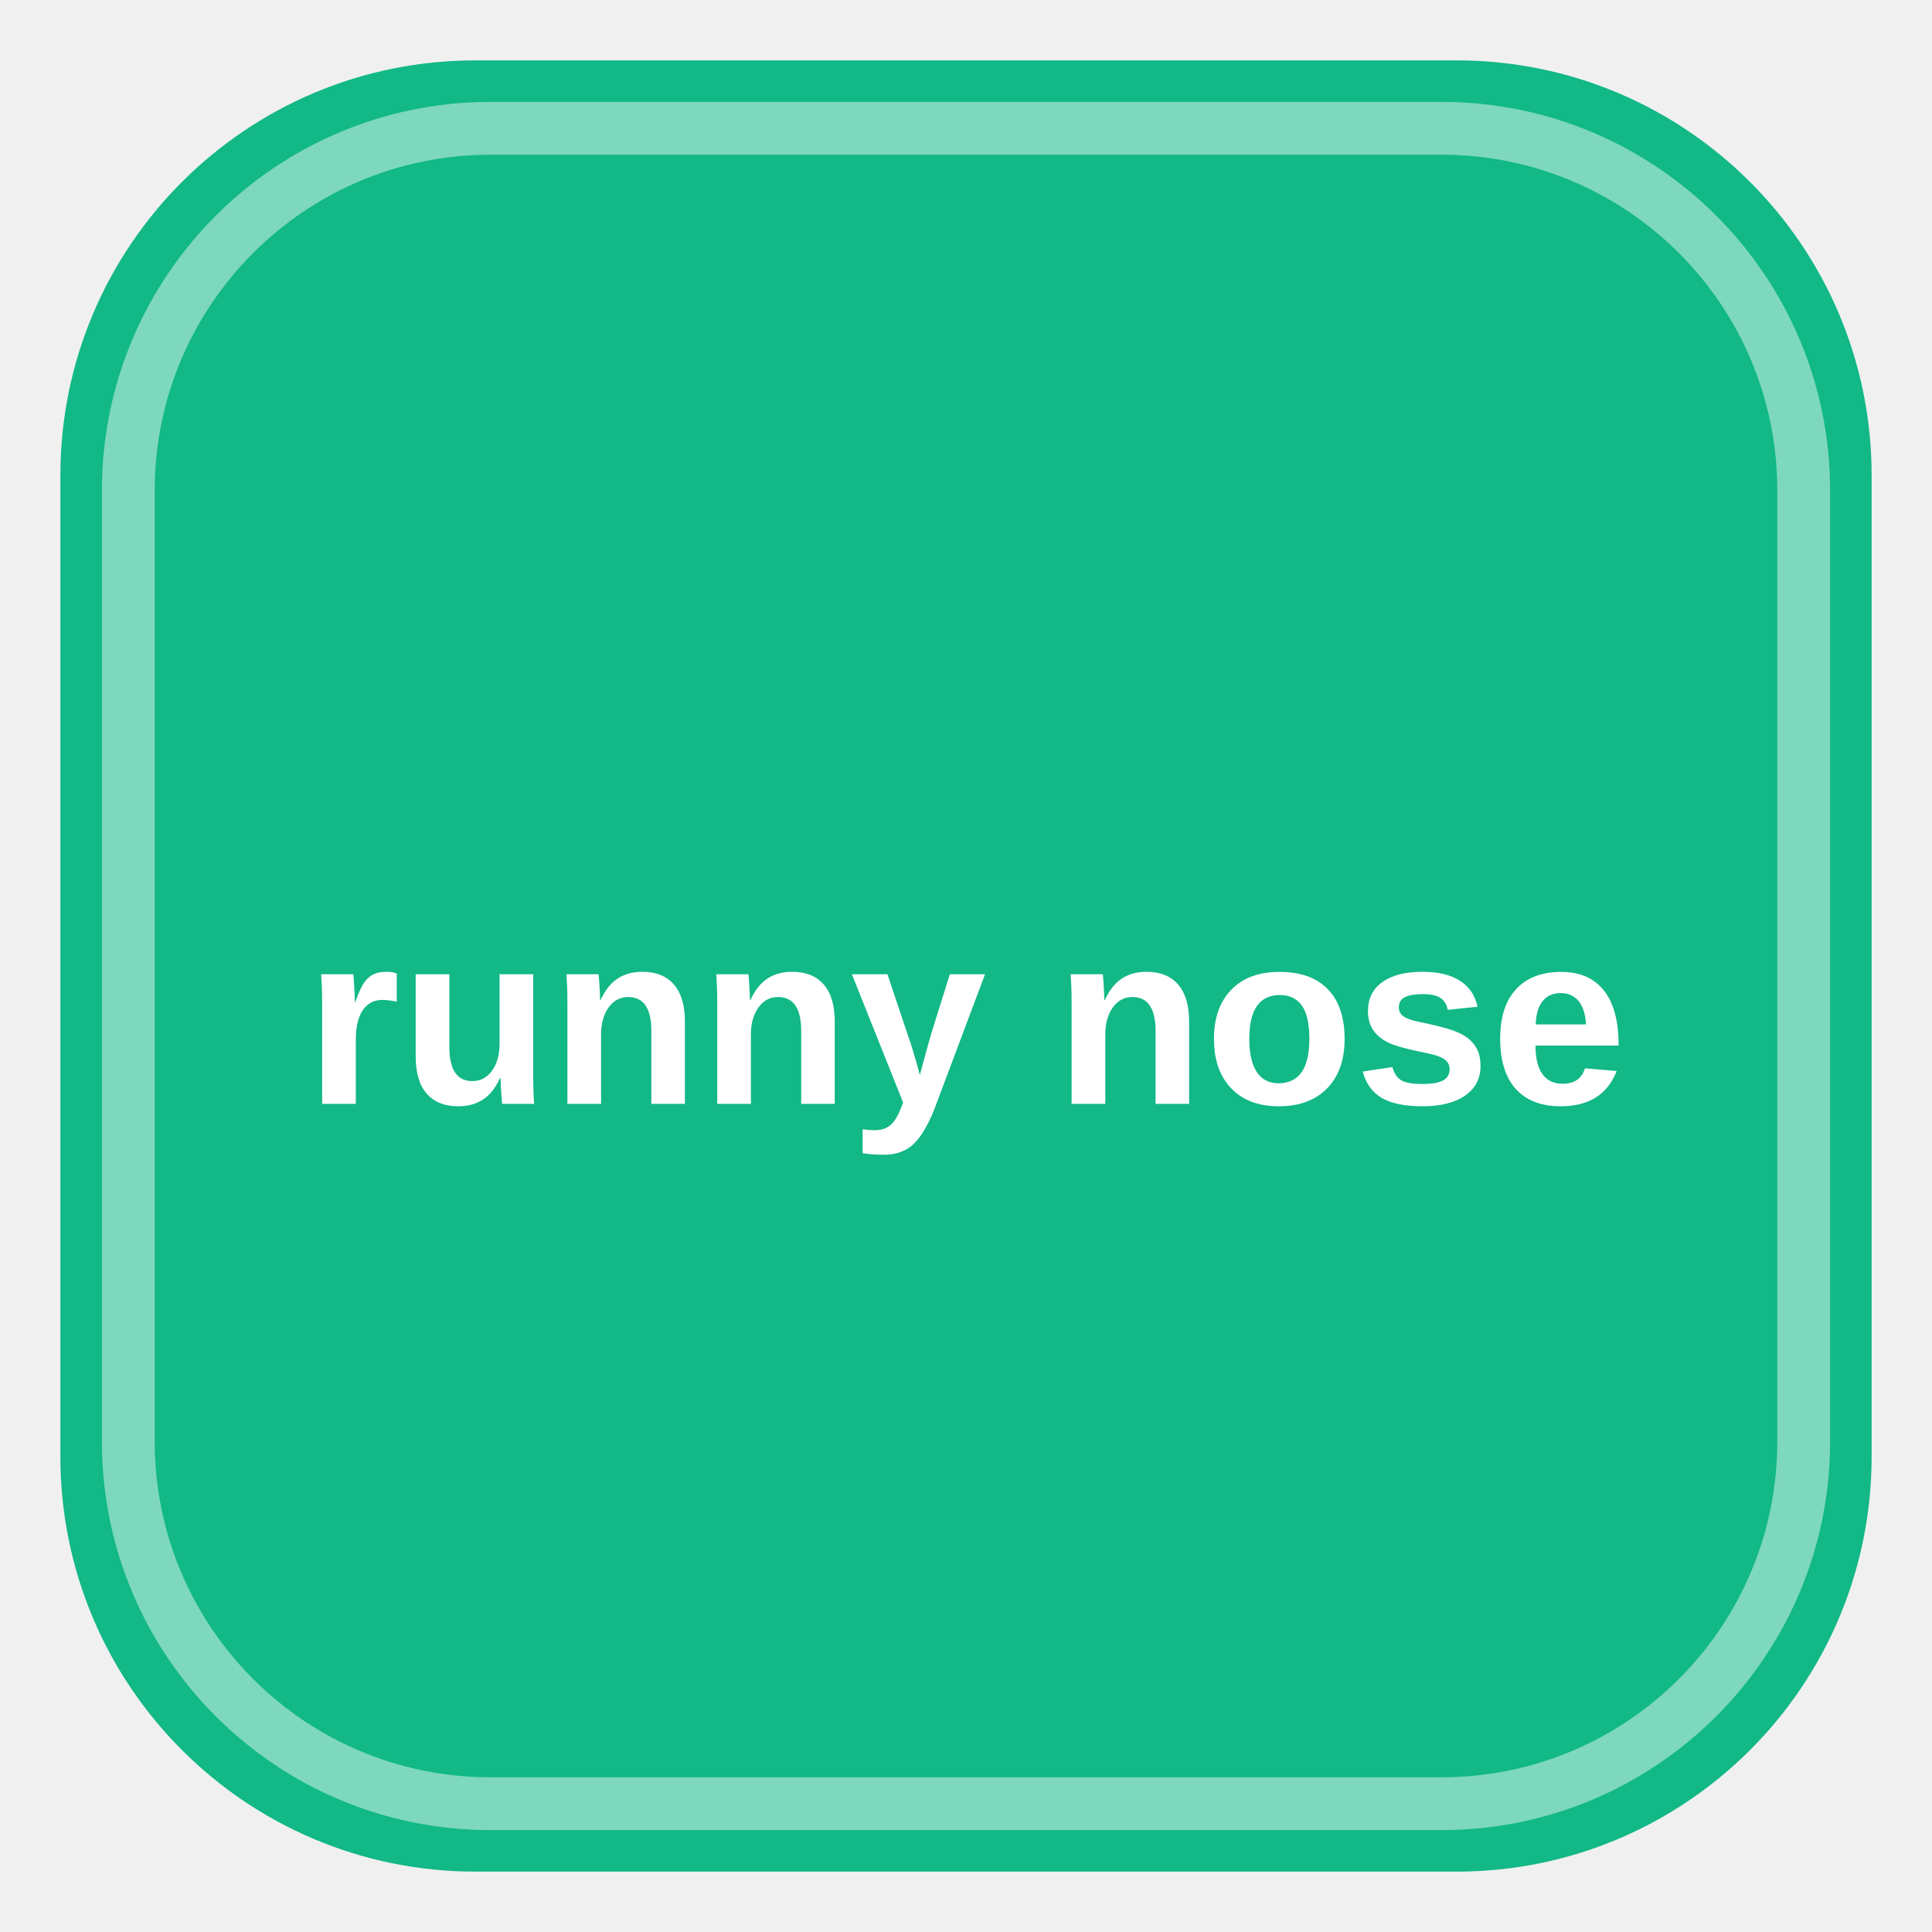
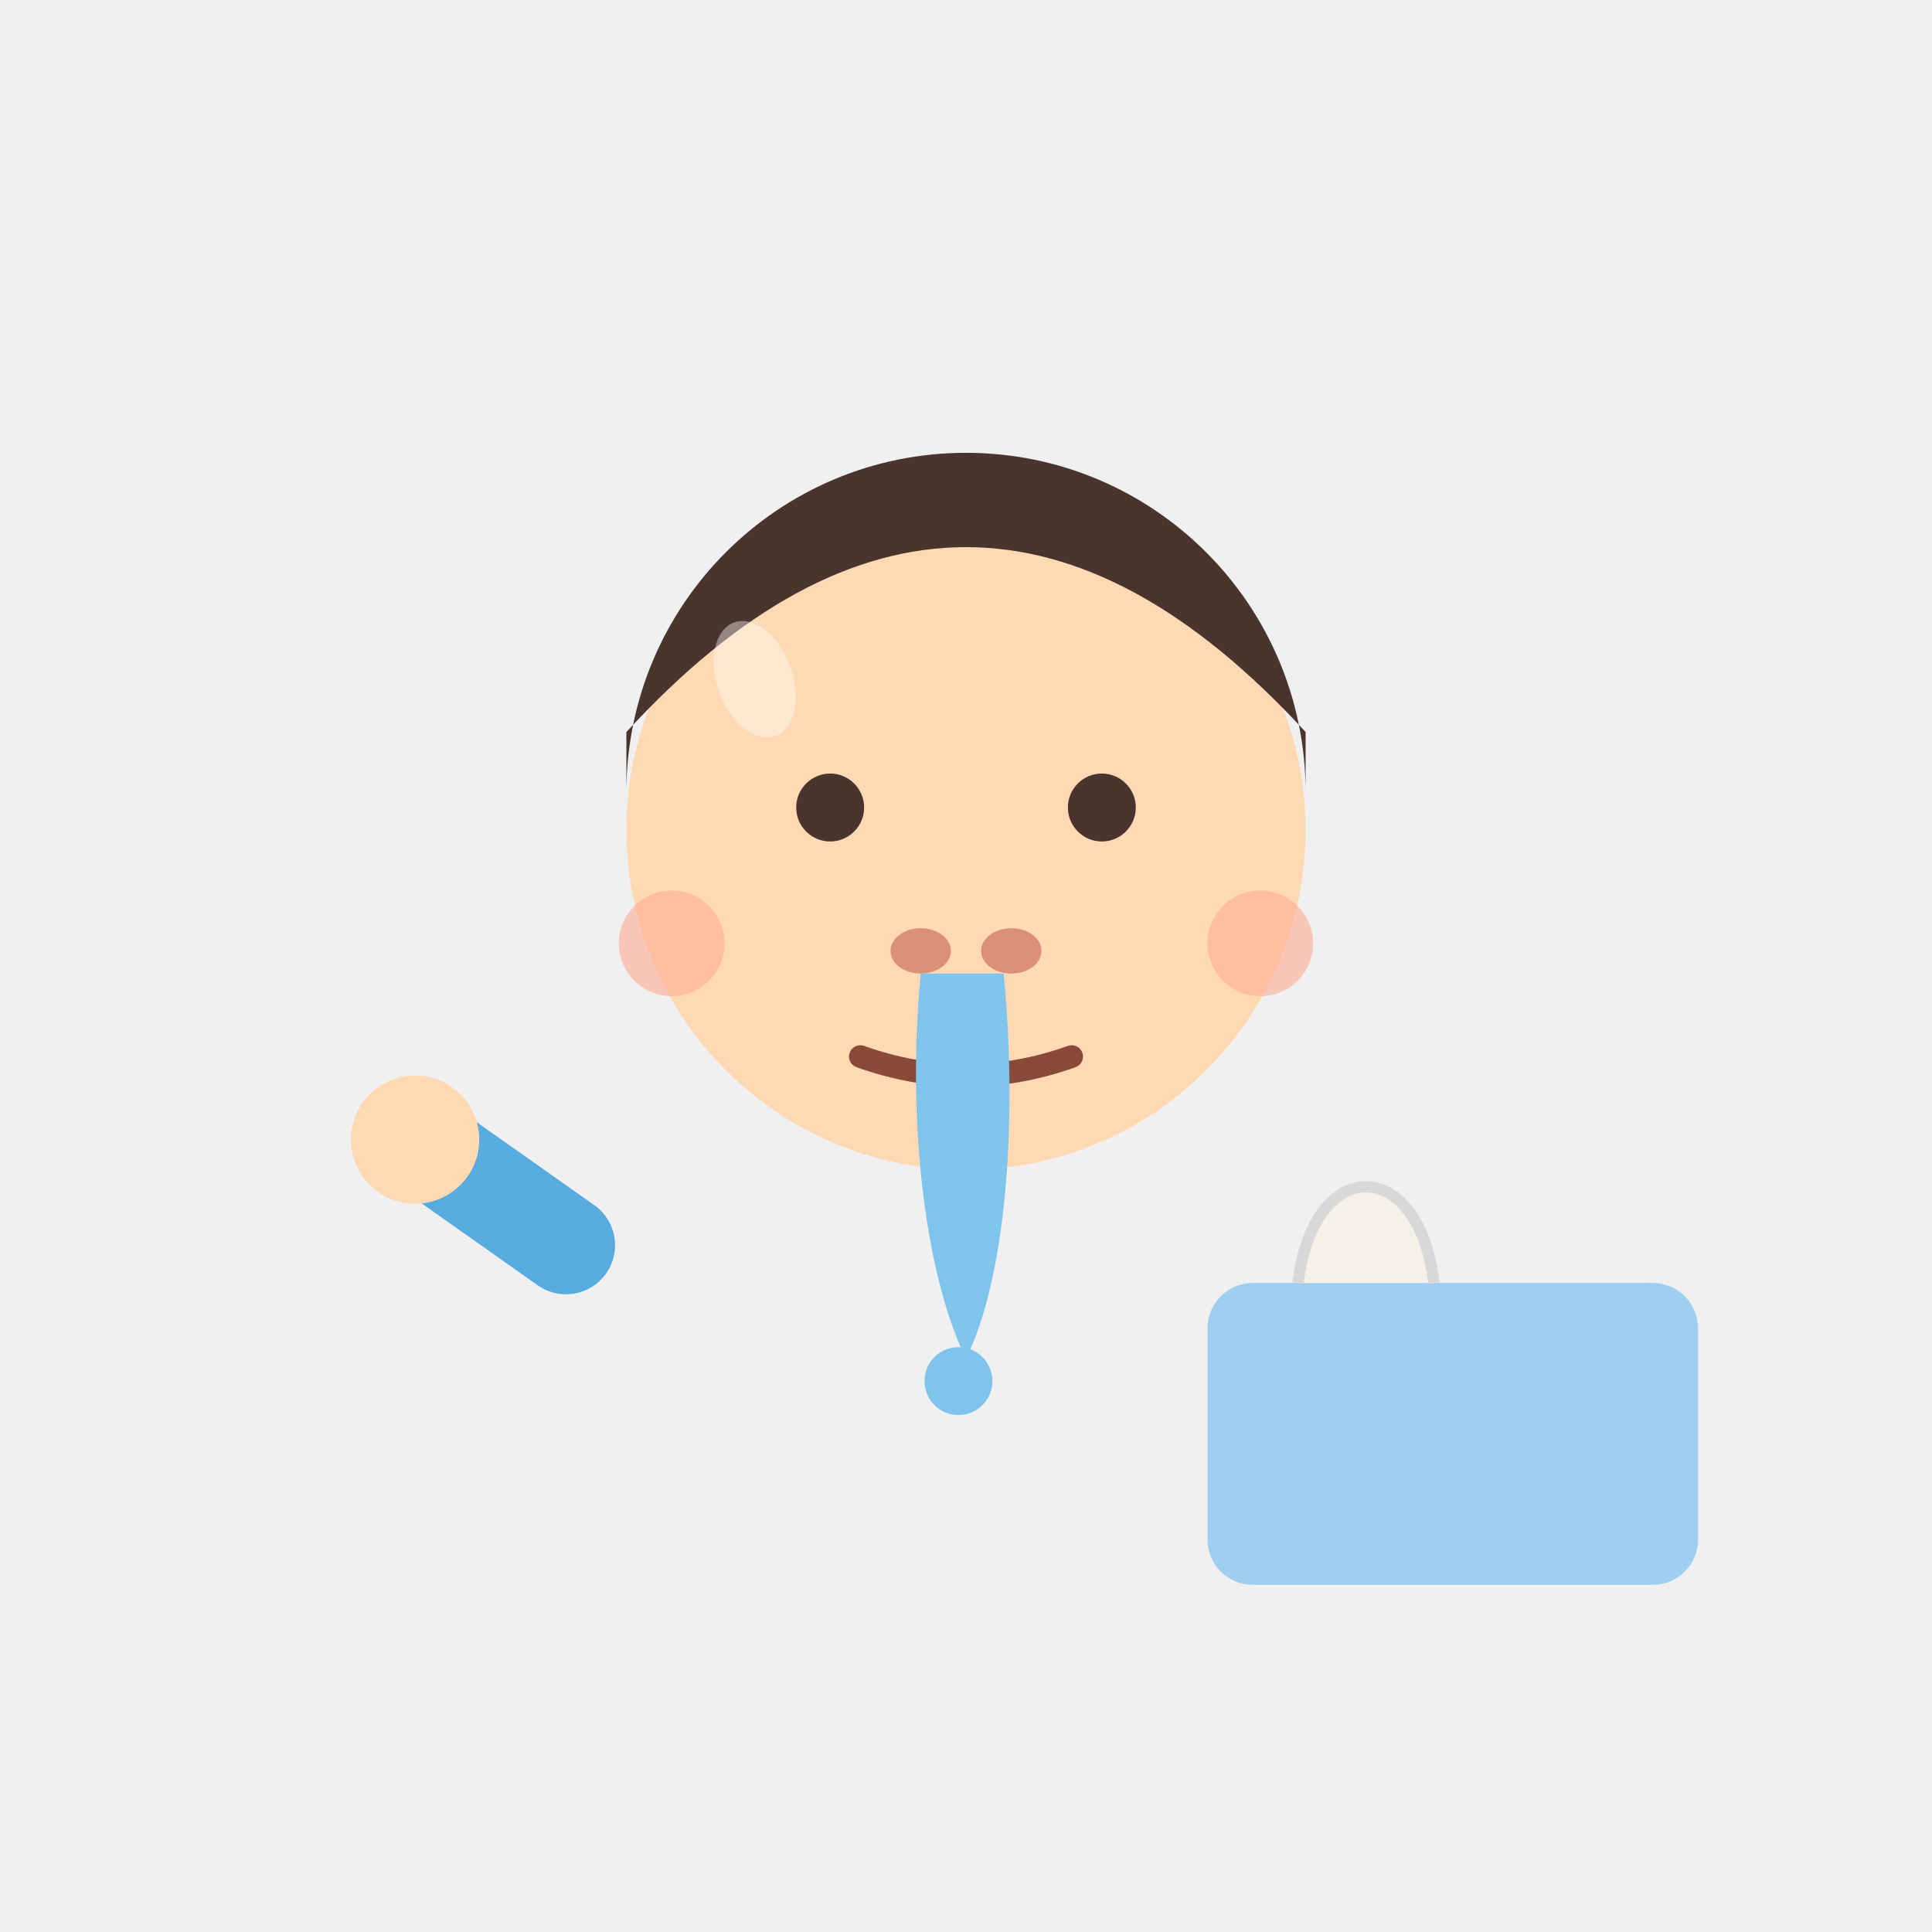
<svg xmlns="http://www.w3.org/2000/svg" width="512" height="512" viewBox="0 0 512 512">
-   <rect x="16" y="16" width="480" height="480" rx="110" fill="#12B886" />
-   <rect x="34" y="34" width="444" height="444" rx="96" fill="none" stroke="rgba(255,255,255,0.45)" stroke-width="14" />
-   <text x="256" y="270" font-family="Arial, Helvetica, sans-serif" font-weight="bold" font-size="65" fill="#FFFFFF" text-anchor="middle" dominant-baseline="central">runny nose</text>
+   <circle cx="256" cy="220" r="90" fill="#FFD9B3" />
+   <path d="M166 210 A90 90 0 0 1 346 210 L346 194 Q256 96 166 194 Z" fill="#4A342E" />
+   <circle cx="178" cy="250" r="14" fill="#FFAB91" opacity="0.6" />
+   <circle cx="334" cy="250" r="14" fill="#FFAB91" opacity="0.6" />
+   <circle cx="220" cy="214" r="9" fill="#4A342E" />
+   <circle cx="292" cy="214" r="9" fill="#4A342E" />
+   <path d="M228 280 Q256 290 284 280" stroke="#8A4A3A" stroke-width="6" fill="none" stroke-linecap="round" stroke-linejoin="round" opacity="1" />
+   <ellipse cx="244" cy="252" rx="8" ry="6" fill="#D98F7A" />
+   <ellipse cx="268" cy="252" rx="8" ry="6" fill="#D98F7A" />
+   <path d="M244 258 C240 300 246 340 256 360 C266 340 270 300 266 258 Z" fill="#7FC4EA" />
+   <circle cx="254" cy="366" r="9" fill="#7FC4EA" />
+   <rect x="320" y="340" width="130" height="80" rx="12" fill="#9FCFF0" />
+   <path d="M344 340 C348 306 376 306 380 340" fill="#F5F0E8" stroke="#D8D8D8" stroke-width="3" />
+   <path d="M150 330 L116 306" stroke="#58ABDF" stroke-width="26" fill="none" stroke-linecap="round" stroke-linejoin="round" opacity="1" />
+   <circle cx="110" cy="302" r="17" fill="#FFD9B3" />
+   <ellipse cx="200" cy="180" rx="10" ry="16" fill="#FFFFFF" opacity="0.4" transform="rotate(-20 200 180)" />
</svg>
